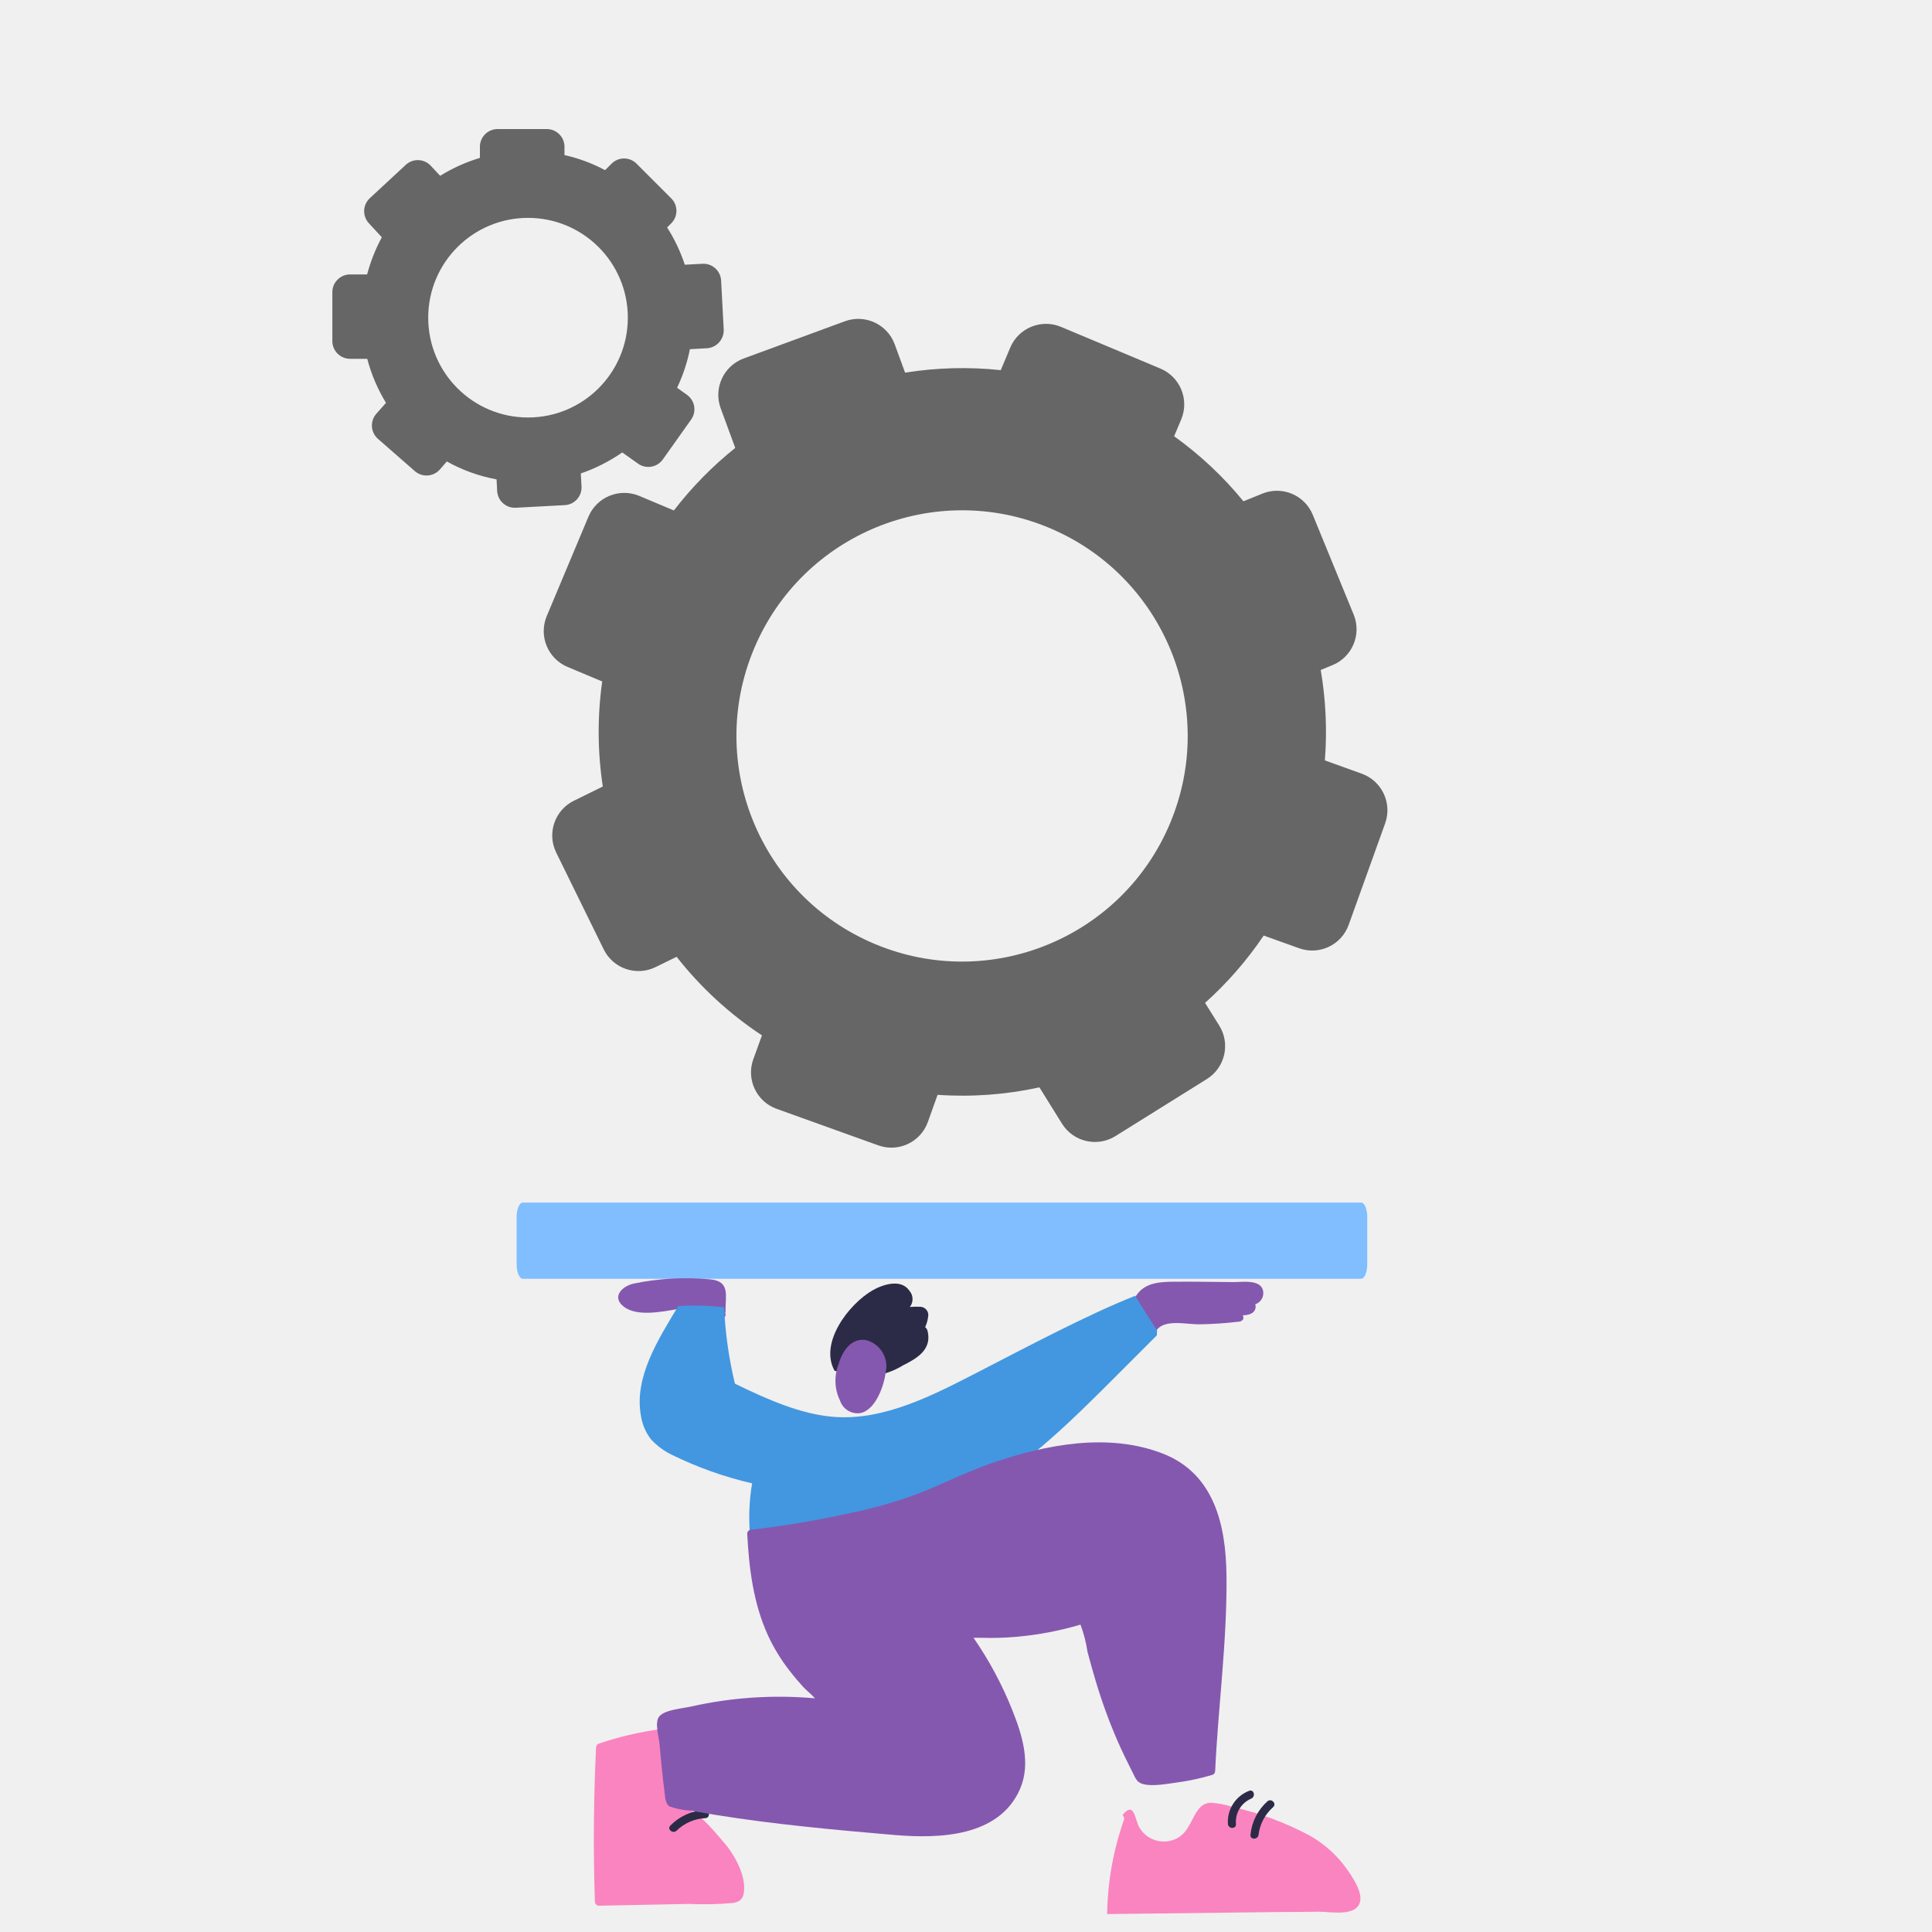
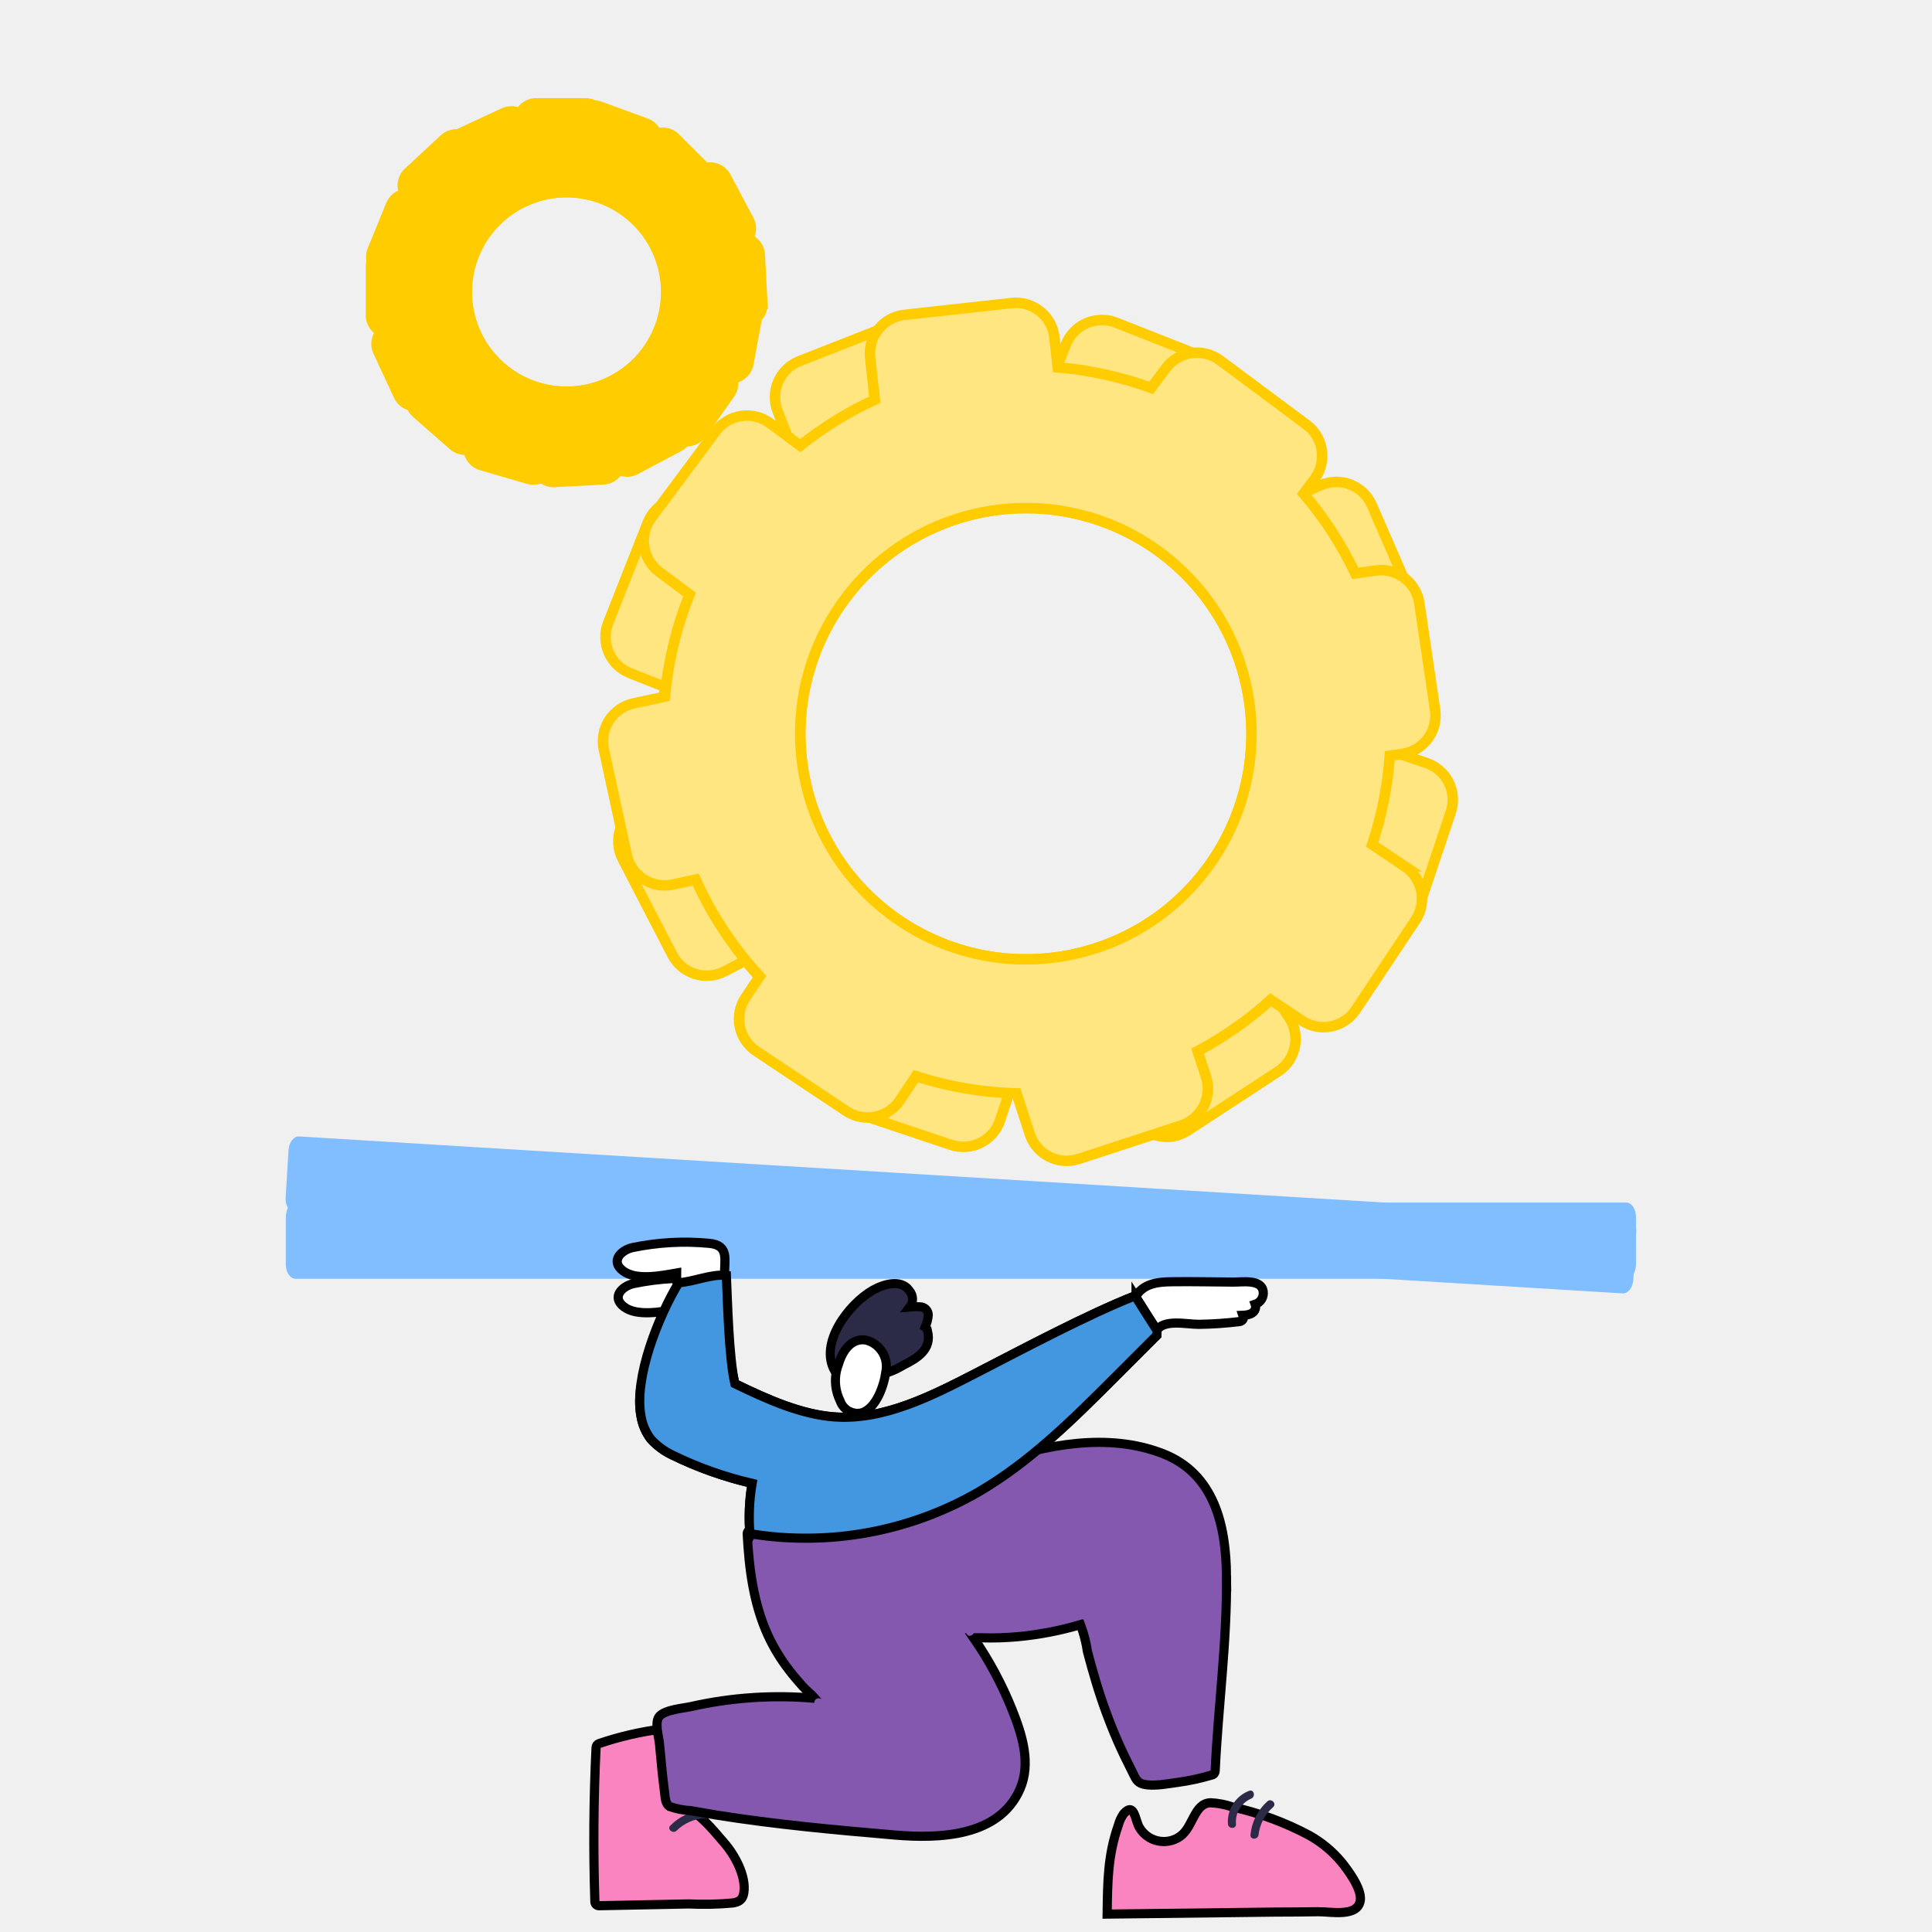
<svg xmlns="http://www.w3.org/2000/svg" viewBox="0 0 300 300" version="1.1" id="svg122">
  <defs id="defs4">
    <style id="style2">.a{fill:#f0f0f7;}.b{fill:#2c2b47;}.c{fill:#8558af;}.d{fill:#ffc200;}.e{fill:#80beff;}.f{fill:#5a80f9;}.g{fill:#08c48e;}.h{fill:#fff;}.i{fill:#bbe7ff;}</style>
  </defs>
-   <path class="a account-body-asset-1" d="m 112.441,286.139 c -1.953,-2.248 -4.016,-4.957 -6.873,-5.769 0.552,-2.303 2.192,-4.993 -0.664,-6.52 a 10.87,10.87 0 0 1 -1.529,-0.787 c -0.775,-0.7 -0.572,-4.644 -0.7,-4.571 a 50.278,50.278 0 0 0 -9.657,2.248 0.654,0.654 0 0 0 -0.461,0.608 q -0.58,11.97 -0.184,23.944 a 0.633,0.633 0 0 0 0.627,0.626 l 13.932,-0.277 a 49.535,49.535 0 0 0 6.837,-0.147 c 0.995,-0.147 1.585,-0.534 1.732,-1.585 0.406,-2.611 -1.438,-5.911 -3.06,-7.771 z" id="path8" style="fill:#fa84bf;fill-opacity:1;stroke-width:1.124" />
-   <path class="b account-body-asset-1" d="m 109.4,281.07 a 8.026,8.026 0 0 0 -5.307,2.401 c -0.571,0.572 0.406,1.349 0.977,0.787 a 6.803,6.803 0 0 1 4.459,-1.935 c 0.83,-0.055 0.682,-1.308 -0.129,-1.253 z" id="path10" style="fill:#2c2b47;stroke-width:1.124" />
-   <path class="e account-body-asset-1" d="M 211.355,186.735 H 81.176 a 0.953,2.218 0 0 0 -0.95,2.211 v 7.408 a 0.953,2.218 0 0 0 0.95,2.212 H 211.355 a 0.953,2.218 0 0 0 0.95,-2.213 v -7.408 a 0.953,2.218 0 0 0 -0.95,-2.21 z" id="path22" style="fill:#80beff;stroke-width:0.737" />
-   <path class="a account-body-asset-1" d="m 204.786,296.848 c 1.769,-0.018 6.156,0.922 6.45,-1.842 0.184,-1.806 -1.935,-4.626 -2.929,-5.86 a 17.816,17.816 0 0 0 -4.994,-4.147 46.98,46.98 0 0 0 -11.961,-4.422 12.398,12.398 0 0 0 -3.353,-0.645 c -1.349,0.037 -2.009,1.012 -2.654,2.229 -0.775,1.438 -1.216,2.585 -2.636,3.317 A 4.392,4.392 0 0 1 176.976,283.857 c -0.737,-1.069 -0.755,-4.129 -2.473,-2.248 a 1.023,1.023 0 0 0 -0.184,0.277 0.664,0.664 0 0 1 0.184,0.773 45.76,45.76 0 0 0 -2.585,14.558 q 13.048,-0.165 26.079,-0.312 c 2.238,-0.003 4.505,-0.022 6.79,-0.056 z" id="path24" style="fill:#fa84bf;fill-opacity:1;stroke-width:1.124" />
-   <path class="c account-body-asset-1" d="m 110.285,198.658 a 39.847,39.847 0 0 0 -11.922,0.663 c -1.788,0.405 -3.466,2.101 -1.461,3.612 2.004,1.511 5.769,0.787 8.33,0.332 0,0.406 0,0.792 -0.018,1.198 a 0.633,0.633 0 0 0 0.626,0.626 43.134,43.134 0 0 0 6.358,-0.424 0.519,0.519 0 0 0 0.406,-0.773 0.615,0.615 0 0 0 0.055,-0.277 c -0.033,-2.397 0.779,-4.663 -2.373,-4.957 z" id="path32" style="fill:#8558af;stroke-width:1.124" />
-   <path class="c account-body-asset-1" d="m 196.144,200.518 c -0.296,-1.935 -3.299,-1.419 -4.589,-1.437 -3.133,-0.019 -6.285,-0.092 -9.418,-0.055 -2.361,0.018 -4.721,0.239 -5.934,2.543 a 0.522,0.522 0 0 0 -0.073,0.277 0.641,0.641 0 0 0 -0.81,0.073 l -0.056,0.056 a 0.652,0.652 0 0 0 0,0.884 c 0.056,0.056 0.092,0.112 0.147,0.166 a 1.096,1.096 0 0 0 0.166,0.129 c 0.959,1.237 1.911,2.488 2.893,3.722 a 0.638,0.638 0 0 0 0.995,-0.128 c 1.161,-2.023 4.736,-1.088 6.727,-1.106 a 59.183,59.183 0 0 0 6.247,-0.424 c 0.369,-0.037 0.775,-0.369 0.608,-0.792 -0.018,-0.055 -0.055,-0.129 -0.073,-0.184 0.885,-0.037 1.732,-0.239 1.954,-1.012 a 1.124,1.124 0 0 0 -0.019,-0.7 1.823,1.823 0 0 0 1.235,-2.011 z" id="path34" style="fill:#8558af;stroke-width:1.124" />
-   <path class="f account-body-asset-1" d="m 176.407,201.459 -0.112,-0.259 c -7.316,2.874 -17.36,8.22 -24.344,11.813 -6.984,3.594 -14.595,7.592 -22.427,7.002 -5.105,-0.387 -10.265,-2.654 -15.407,-5.16 a 62.865,62.865 0 0 1 -1.677,-11.868 41.794,41.794 0 0 0 -7.113,-0.184 c -3.133,5.179 -6.892,11.076 -5.805,17.028 a 7.967,7.967 0 0 0 1.548,3.649 10.722,10.722 0 0 0 3.281,2.433 57.786,57.786 0 0 0 12.438,4.423 31.446,31.446 0 0 0 -0.312,8.2 l 0.202,-0.35 a 53.684,53.684 0 0 0 35.162,-6.45 c 8.016,-4.645 14.669,-11.26 21.23,-17.821 l 6.56,-6.56 0.037,-0.757 c -1.124,-1.732 -2.192,-3.445 -3.261,-5.141 z" id="path36" style="fill:#4297e0;fill-opacity:1;stroke-width:1.124" />
-   <path class="d account-body-asset-1" d="m 190.45,244.729 c -0.074,-7.795 -1.842,-15.885 -9.892,-19.018 -8.514,-3.299 -18.152,-1.401 -26.5,1.461 -4.128,1.419 -7.961,3.427 -12.028,4.957 a 71.891,71.891 0 0 1 -9.767,2.764 148.792,148.792 0 0 1 -15.609,2.635 0.633,0.633 0 0 0 -0.626,0.627 c 0.277,5.381 0.958,10.835 3.225,15.793 a 27.889,27.889 0 0 0 3.317,5.437 c 0.663,0.866 1.382,1.713 2.119,2.525 0.498,0.552 1.29,1.16 1.862,1.805 a 62.388,62.388 0 0 0 -19.222,1.271 c -1.326,0.296 -3.98,0.48 -4.92,1.493 -0.83,0.899 -0.092,3.244 0,4.331 0.225,2.585 0.479,5.142 0.81,7.722 0.074,0.663 0.129,1.566 0.737,1.972 a 11.531,11.531 0 0 0 3.243,0.645 c 1.328,0.239 2.654,0.461 3.98,0.681 9.218,1.475 18.521,2.322 27.809,3.115 6.857,0.571 16.124,0.295 19.386,-7.113 1.769,-4.036 0.332,-8.496 -1.216,-12.365 a 56.451,56.451 0 0 0 -5.989,-11.15 c 0.424,0 0.848,-0.018 1.237,0 a 46.419,46.419 0 0 0 5.547,-0.165 50.887,50.887 0 0 0 9.822,-1.88 20.132,20.132 0 0 1 1.087,4.201 c 0.424,1.585 0.848,3.148 1.328,4.721 a 82.907,82.907 0 0 0 3.39,9.251 c 0.7,1.585 1.461,3.148 2.248,4.699 0.498,0.959 0.663,1.641 1.714,1.899 1.529,0.387 3.796,-0.074 5.326,-0.277 a 35.139,35.139 0 0 0 5.362,-1.161 0.552,0.552 0 0 0 0.388,-0.337 0.617,0.617 0 0 0 0.073,-0.277 c 0.468,-10.102 1.868,-20.145 1.758,-30.263 z" id="path38" style="fill:#8558af;fill-opacity:1;stroke-width:1.124" />
-   <path class="c account-body-asset-1" d="m 144.286,242.425 c -0.442,-0.663 -1.548,-0.037 -1.087,0.645 2.303,3.447 5.142,6.874 6.892,10.615 0.351,0.737 1.438,0.092 1.087,-0.645 -1.75,-3.759 -4.607,-7.188 -6.892,-10.615 z" id="path40" style="fill:#8558af;stroke-width:1.124" />
-   <path class="c account-body-asset-1" d="m 168.98,241.08 a 21.848,21.848 0 0 0 -1.326,9.787 c 0.073,0.787 1.326,0.81 1.252,0 a 21.161,21.161 0 0 1 1.272,-9.454 c 0.295,-0.757 -0.922,-1.088 -1.198,-0.333 z" id="path42" style="fill:#8558af;stroke-width:1.124" />
-   <path class="c account-body-asset-1" d="m 133.376,265.664 a 25.702,25.702 0 0 0 -6.156,-1.935 c -0.787,-0.148 -1.124,1.068 -0.332,1.216 a 24.642,24.642 0 0 1 5.845,1.805 c 0.734,0.332 1.379,-0.755 0.642,-1.087 z" id="path44" style="fill:#8558af;stroke-width:1.124" />
-   <path class="b account-body-asset-1" d="m 144.037,206.689 a 1.037,1.037 0 0 0 -0.378,-0.604 5.72,5.72 0 0 0 0.491,-1.889 1.295,1.295 0 0 0 -1.283,-1.283 11.143,11.143 0 0 0 -1.587,0.037 1.986,1.986 0 0 0 -0.074,-2.534 c -1.286,-1.889 -4.117,-0.981 -5.741,-0.037 -3.702,2.152 -8.31,8.195 -5.854,12.5 a 5.759,5.759 0 0 1 2.265,0.643 11.646,11.646 0 0 0 8.347,-1.511 c 2.267,-1.129 4.495,-2.488 3.815,-5.322 z" id="path58" style="fill:#2c2b47;stroke-width:2.304" />
-   <path class="c account-body-asset-1" d="m 134.481,208.088 c -2.341,-0.378 -3.7,1.774 -4.267,3.739 a 7.027,7.027 0 0 0 0.23,5.665 2.864,2.864 0 0 0 3.361,1.889 c 2.267,-0.691 3.476,-4.269 3.739,-6.347 a 4.207,4.207 0 0 0 -3.064,-4.946 z" id="path62" style="fill:#8558af;stroke-width:2.304" />
-   <path class="b account-body-asset-1" d="m 193.951,278.084 a 5.146,5.146 0 0 0 -3.28,5.142 c 0.055,0.812 1.326,0.812 1.252,0 a 3.897,3.897 0 0 1 2.34,-3.925 c 0.775,-0.312 0.443,-1.529 -0.312,-1.216 z" id="path86" style="fill:#2c2b47;stroke-width:1.124" />
-   <path class="b account-body-asset-1" d="m 196.808,279.706 a 7.981,7.981 0 0 0 -2.635,5.197 c -0.092,0.812 1.16,0.787 1.252,0 a 6.801,6.801 0 0 1 2.267,-4.294 c 0.608,-0.552 -0.296,-1.437 -0.885,-0.899 z" id="path88" style="fill:#2c2b47;stroke-width:1.124" />
-   <path class="e account-gear-asset-2" d="m 211.458,120.138 -5.733,-2.064 a 56.726,56.726 0 0 0 -0.645,-14.042 l 1.842,-0.755 a 6.018,6.018 0 0 0 3.28,-7.833 l -6.358,-15.513 a 6.017,6.017 0 0 0 -7.832,-3.281 l -2.931,1.19 A 56.073,56.073 0 0 0 182.32,67.741 l 1.106,-2.635 a 6.031,6.031 0 0 0 -3.225,-7.869 l -15.462,-6.487 a 6.031,6.031 0 0 0 -7.869,3.225 l -1.474,3.502 a 56.366,56.366 0 0 0 -14.854,0.387 L 138.922,53.441 a 6.03,6.03 0 0 0 -7.723,-3.557 l -15.738,5.786 a 6.031,6.031 0 0 0 -3.557,7.722 l 2.265,6.161 a 56.607,56.607 0 0 0 -9.527,9.711 l -5.396,-2.266 a 6.031,6.031 0 0 0 -7.869,3.225 l -6.486,15.461 a 6.031,6.031 0 0 0 3.224,7.869 l 5.396,2.266 a 56.216,56.216 0 0 0 0.092,16.31 l -4.496,2.211 a 6.018,6.018 0 0 0 -2.746,8.035 l 7.39,15.056 a 6.018,6.018 0 0 0 8.035,2.745 l 3.28,-1.603 a 56.254,56.254 0 0 0 13.25,12.2 l -1.349,3.722 a 6.014,6.014 0 0 0 3.631,7.686 l 15.794,5.676 a 6.013,6.013 0 0 0 7.684,-3.631 l 1.511,-4.22 a 56.003,56.003 0 0 0 15.812,-1.161 l 3.52,5.658 a 6.023,6.023 0 0 0 8.275,1.917 l 14.227,-8.88 a 6.023,6.023 0 0 0 1.911,-8.275 l -2.211,-3.538 a 56.381,56.381 0 0 0 9.105,-10.454 l 5.508,1.973 a 6.014,6.014 0 0 0 7.686,-3.631 l 5.676,-15.794 a 6.036,6.036 0 0 0 -3.636,-7.682 z m -29.762,7.684 a 35.03,35.03 0 1 1 -18.76,-45.85 35.032,35.032 0 0 1 18.76,45.846 z" id="path108" style="fill:#666666;fill-opacity:1;stroke-width:1.124" />
-   <path class="e account-gear-asset-1" d="m 112.379,51.186 -0.405,-7.629 a 2.752,2.752 0 0 0 -2.875,-2.599 l -2.764,0.147 a 25.641,25.641 0 0 0 -2.746,-5.787 l 0.645,-0.644 a 2.736,2.736 0 0 0 0,-3.87 l -5.396,-5.396 a 2.738,2.738 0 0 0 -3.87,0 l -1.012,1.012 a 24.928,24.928 0 0 0 -6.302,-2.34 v -1.294 a 2.753,2.753 0 0 0 -2.746,-2.746 h -7.644 a 2.752,2.752 0 0 0 -2.746,2.746 v 1.732 a 25.934,25.934 0 0 0 -6.174,2.782 l -1.456,-1.566 a 2.756,2.756 0 0 0 -3.87,-0.148 l -5.603,5.198 a 2.754,2.754 0 0 0 -0.147,3.869 l 2.023,2.193 a 26.173,26.173 0 0 0 -2.284,5.768 h -2.654 a 2.754,2.754 0 0 0 -2.746,2.746 v 7.611 a 2.753,2.753 0 0 0 2.746,2.745 h 2.672 a 25.616,25.616 0 0 0 2.911,6.838 l -1.516,1.711 a 2.76,2.76 0 0 0 0.257,3.87 l 5.75,5.032 a 2.76,2.76 0 0 0 3.87,-0.259 l 1.087,-1.253 a 25.097,25.097 0 0 0 7.722,2.783 l 0.092,1.805 a 2.753,2.753 0 0 0 2.875,2.599 l 7.629,-0.406 a 2.751,2.751 0 0 0 2.598,-2.874 l -0.112,-2.046 a 26.102,26.102 0 0 0 6.432,-3.26 l 2.473,1.751 a 2.757,2.757 0 0 0 3.815,-0.645 l 4.422,-6.229 a 2.755,2.755 0 0 0 -0.644,-3.815 l -1.548,-1.105 a 25.455,25.455 0 0 0 1.99,-5.989 l 2.654,-0.148 a 2.79,2.79 0 0 0 2.596,-2.89 z M 81.991,64.827 a 15.498,15.498 0 1 1 15.498,-15.498 15.497,15.497 0 0 1 -15.498,15.498 z" id="path114" style="fill:#666666;fill-opacity:1;stroke-width:1.124" />
+   <g id="layer2" style="display:inline">
+     <path class="a account-body-asset-1" d="m 112.441,286.139 c -1.953,-2.248 -4.016,-4.957 -6.873,-5.769 0.552,-2.303 2.192,-4.993 -0.664,-6.52 a 10.87,10.87 0 0 1 -1.529,-0.787 c -0.775,-0.7 -0.572,-4.644 -0.7,-4.571 a 50.278,50.278 0 0 0 -9.657,2.248 0.654,0.654 0 0 0 -0.461,0.608 q -0.58,11.97 -0.184,23.944 a 0.633,0.633 0 0 0 0.627,0.626 l 13.932,-0.277 a 49.535,49.535 0 0 0 6.837,-0.147 c 0.995,-0.147 1.585,-0.534 1.732,-1.585 0.406,-2.611 -1.438,-5.911 -3.06,-7.771 z" id="path8" style="fill:#fa84bf;fill-opacity:1;stroke:#000000;stroke-width:1.424;stroke-miterlimit:4;stroke-dasharray:none;stroke-opacity:1" />
+     <path class="b account-body-asset-1" d="m 109.4,281.07 a 8.026,8.026 0 0 0 -5.307,2.401 c -0.571,0.572 0.406,1.349 0.977,0.787 a 6.803,6.803 0 0 1 4.459,-1.935 c 0.83,-0.055 0.682,-1.308 -0.129,-1.253 z" id="path10" style="fill:#2c2b47;stroke-width:1.124" />
+     <path class="account-table-asset-1" d="M 252.527,186.735 H 45.892 a 1.513,2.218 0 0 0 -1.508,2.211 v 7.408 a 1.513,2.218 0 0 0 1.508,2.212 H 252.527 a 1.513,2.218 0 0 0 1.507,-2.213 v -7.408 a 1.513,2.218 0 0 0 -1.507,-2.21 z" id="path22" style="fill:#80beff;stroke-width:0.928" />
+     <path class="a account-body-asset-1" d="m 204.786,296.848 c 1.769,-0.018 6.156,0.922 6.45,-1.842 0.184,-1.806 -1.935,-4.626 -2.929,-5.86 -1.397,-1.676 -3.09,-3.082 -4.994,-4.147 -3.767,-2.011 -7.791,-3.499 -11.961,-4.422 -1.083,-0.369 -2.211,-0.586 -3.353,-0.645 -1.349,0.037 -2.009,1.012 -2.654,2.229 -0.775,1.438 -1.216,2.585 -2.636,3.317 -2.041,1.037 -4.537,0.331 -5.733,-1.621 -0.737,-1.069 -0.755,-4.129 -2.473,-2.248 -0.076,0.082 -0.138,0.175 -0.184,0.277 -0.548,0.892 -0.56,1.28 -0.672,1.546 -1.645,4.681 -1.662,8.825 -1.729,13.786 8.698,-0.11 17.391,-0.214 26.079,-0.312 2.238,-0.003 4.505,-0.022 6.79,-0.056 z" id="path24" style="fill:#fa84bf;fill-opacity:1;stroke:#000000;stroke-width:1.424;stroke-miterlimit:4;stroke-dasharray:none;stroke-opacity:1" />
+     <path class="c account-body-asset-1 account-table-asset-1" d="m 110.285,198.658 a 39.847,39.847 0 0 0 -11.922,0.663 c -1.788,0.405 -3.466,2.101 -1.461,3.612 2.004,1.511 5.769,0.787 8.33,0.332 0,0.406 0,0.792 -0.018,1.198 a 0.633,0.633 0 0 0 0.626,0.626 43.134,43.134 0 0 0 6.358,-0.424 0.519,0.519 0 0 0 0.406,-0.773 0.615,0.615 0 0 0 0.055,-0.277 c -0.033,-2.397 0.779,-4.663 -2.373,-4.957 z" id="path32" style="fill:#ffffff;fill-opacity:1;stroke:#000000;stroke-width:1.424;stroke-miterlimit:4;stroke-dasharray:none;stroke-opacity:1" />
+     <path class="c account-body-asset-1" d="m 196.144,200.518 c -0.296,-1.935 -3.299,-1.419 -4.589,-1.437 -3.133,-0.019 -6.285,-0.092 -9.418,-0.055 -2.361,0.018 -4.721,0.239 -5.934,2.543 a 0.522,0.522 0 0 0 -0.073,0.277 0.641,0.641 0 0 0 -0.81,0.073 l -0.056,0.056 a 0.652,0.652 0 0 0 0,0.884 c 0.056,0.056 0.092,0.112 0.147,0.166 a 1.096,1.096 0 0 0 0.166,0.129 c 0.959,1.237 1.911,2.488 2.893,3.722 a 0.638,0.638 0 0 0 0.995,-0.128 c 1.161,-2.023 4.736,-1.088 6.727,-1.106 a 59.183,59.183 0 0 0 6.247,-0.424 c 0.369,-0.037 0.775,-0.369 0.608,-0.792 -0.018,-0.055 -0.055,-0.129 -0.073,-0.184 0.885,-0.037 1.732,-0.239 1.954,-1.012 a 1.124,1.124 0 0 0 -0.019,-0.7 1.823,1.823 0 0 0 1.235,-2.011 z" id="path34" style="fill:#ffffff;fill-opacity:1;stroke:#000000;stroke-width:1.424;stroke-miterlimit:4;stroke-dasharray:none;stroke-opacity:1" />
+     <path class="f account-body-asset-1" d="m 176.407,201.459 -0.112,-0.259 c -7.316,2.874 -17.36,8.22 -24.344,11.813 -6.984,3.594 -14.595,7.592 -22.427,7.002 -5.105,-0.387 -10.265,-2.654 -15.407,-5.16 a 62.865,62.865 0 0 1 -1.677,-11.868 41.794,41.794 0 0 0 -7.113,-0.184 c -3.133,5.179 -6.892,11.076 -5.805,17.028 a 7.967,7.967 0 0 0 1.548,3.649 10.722,10.722 0 0 0 3.281,2.433 57.786,57.786 0 0 0 12.438,4.423 31.446,31.446 0 0 0 -0.312,8.2 l 0.202,-0.35 a 53.684,53.684 0 0 0 35.162,-6.45 c 8.016,-4.645 14.669,-11.26 21.23,-17.821 l 6.56,-6.56 0.037,-0.757 c -1.124,-1.732 -2.192,-3.445 -3.261,-5.141 z" id="path36" style="fill:#4297e0;fill-opacity:1;stroke:#000000;stroke-width:1.424;stroke-miterlimit:4;stroke-dasharray:none;stroke-opacity:1" />
+     <path class="d account-body-asset-1" d="m 190.45,244.729 c -0.074,-7.795 -1.842,-15.885 -9.892,-19.018 -8.514,-3.299 -18.152,-1.401 -26.5,1.461 -4.128,1.419 -7.961,3.427 -12.028,4.957 a 71.891,71.891 0 0 1 -9.767,2.764 148.792,148.792 0 0 1 -15.609,2.635 0.633,0.633 0 0 0 -0.626,0.627 c 0.277,5.381 0.958,10.835 3.225,15.793 a 27.889,27.889 0 0 0 3.317,5.437 c 0.663,0.866 1.382,1.713 2.119,2.525 0.498,0.552 1.29,1.16 1.862,1.805 a 62.388,62.388 0 0 0 -19.222,1.271 c -1.326,0.296 -3.98,0.48 -4.92,1.493 -0.83,0.899 -0.092,3.244 0,4.331 0.225,2.585 0.479,5.142 0.81,7.722 0.074,0.663 0.129,1.566 0.737,1.972 a 11.531,11.531 0 0 0 3.243,0.645 c 1.328,0.239 2.654,0.461 3.98,0.681 9.218,1.475 18.521,2.322 27.809,3.115 6.857,0.571 16.124,0.295 19.386,-7.113 1.769,-4.036 0.332,-8.496 -1.216,-12.365 a 56.451,56.451 0 0 0 -5.989,-11.15 c 0.424,0 0.848,-0.018 1.237,0 a 46.419,46.419 0 0 0 5.547,-0.165 50.887,50.887 0 0 0 9.822,-1.88 20.132,20.132 0 0 1 1.087,4.201 c 0.424,1.585 0.848,3.148 1.328,4.721 a 82.907,82.907 0 0 0 3.39,9.251 c 0.7,1.585 1.461,3.148 2.248,4.699 0.498,0.959 0.663,1.641 1.714,1.899 1.529,0.387 3.796,-0.074 5.326,-0.277 a 35.139,35.139 0 0 0 5.362,-1.161 0.552,0.552 0 0 0 0.388,-0.337 0.617,0.617 0 0 0 0.073,-0.277 c 0.468,-10.102 1.868,-20.145 1.758,-30.263 z" id="path38" style="fill:#8558af;fill-opacity:1;stroke:#000000;stroke-width:1.424;stroke-miterlimit:4;stroke-dasharray:none;stroke-opacity:1" />
+     <path class="c account-body-asset-1" d="m 144.286,242.425 c -0.442,-0.663 -1.548,-0.037 -1.087,0.645 2.303,3.447 5.142,6.874 6.892,10.615 0.351,0.737 1.438,0.092 1.087,-0.645 -1.75,-3.759 -4.607,-7.188 -6.892,-10.615 z" id="path40" style="fill:#8558af;stroke-width:1.124" />
+     <path class="c account-body-asset-1" d="m 168.98,241.08 a 21.848,21.848 0 0 0 -1.326,9.787 c 0.073,0.787 1.326,0.81 1.252,0 a 21.161,21.161 0 0 1 1.272,-9.454 c 0.295,-0.757 -0.922,-1.088 -1.198,-0.333 z" id="path42" style="fill:#8558af;stroke-width:1.124" />
+     <path class="c account-body-asset-1" d="m 133.376,265.664 a 25.702,25.702 0 0 0 -6.156,-1.935 c -0.787,-0.148 -1.124,1.068 -0.332,1.216 a 24.642,24.642 0 0 1 5.845,1.805 c 0.734,0.332 1.379,-0.755 0.642,-1.087 z" id="path44" style="fill:#8558af;stroke-width:1.124" />
+     <path class="b account-body-asset-1" d="m 144.037,206.689 a 1.037,1.037 0 0 0 -0.378,-0.604 5.72,5.72 0 0 0 0.491,-1.889 1.295,1.295 0 0 0 -1.283,-1.283 11.143,11.143 0 0 0 -1.587,0.037 1.986,1.986 0 0 0 -0.074,-2.534 c -1.286,-1.889 -4.117,-0.981 -5.741,-0.037 -3.702,2.152 -8.31,8.195 -5.854,12.5 a 5.759,5.759 0 0 1 2.265,0.643 11.646,11.646 0 0 0 8.347,-1.511 c 2.267,-1.129 4.495,-2.488 3.815,-5.322 z" id="path58" style="fill:#2c2b47;stroke:#000000;stroke-width:1.4;stroke-miterlimit:4;stroke-dasharray:none;stroke-opacity:1" />
+     <path class="c account-body-asset-1" d="m 134.481,208.088 c -2.341,-0.378 -3.7,1.774 -4.267,3.739 a 7.027,7.027 0 0 0 0.23,5.665 2.864,2.864 0 0 0 3.361,1.889 c 2.267,-0.691 3.476,-4.269 3.739,-6.347 a 4.207,4.207 0 0 0 -3.064,-4.946 z" id="path62" style="fill:#ffffff;fill-opacity:1;stroke:#000000;stroke-width:1.4;stroke-miterlimit:4;stroke-dasharray:none;stroke-opacity:1" />
+     <path class="b account-body-asset-1" d="m 193.951,278.084 a 5.146,5.146 0 0 0 -3.28,5.142 c 0.055,0.812 1.326,0.812 1.252,0 a 3.897,3.897 0 0 1 2.34,-3.925 c 0.775,-0.312 0.443,-1.529 -0.312,-1.216 z" id="path86" style="fill:#2c2b47;stroke-width:1.124" />
+     <path class="b account-body-asset-1" d="m 196.808,279.706 a 7.981,7.981 0 0 0 -2.635,5.197 c -0.092,0.812 1.16,0.787 1.252,0 a 6.801,6.801 0 0 1 2.267,-4.294 c 0.608,-0.552 -0.296,-1.437 -0.885,-0.899 z" id="path88" style="fill:#2c2b47;stroke-width:1.124" />
+     <path class="e account-gear-asset-2 account-table-asset-1" d="m 221.491,118.472 -5.776,-1.941 a 56.726,56.726 0 0 0 -0.945,-14.025 l 1.826,-0.795 a 6.018,6.018 0 0 0 3.112,-7.901 l -6.688,-15.373 a 6.017,6.017 0 0 0 -7.9,-3.113 l -2.904,1.253 a 56.073,56.073 0 0 0 -10.975,-9.867 l 1.05,-2.658 a 6.031,6.031 0 0 0 -3.392,-7.798 l -15.597,-6.156 a 6.031,6.031 0 0 0 -7.798,3.392 l -1.399,3.532 a 56.366,56.366 0 0 0 -14.842,0.704 l -1.715,-4.387 a 6.03,6.03 45 0 0 -7.797,-3.391 l -15.61,6.12 a 6.031,6.031 0 0 0 -3.391,7.796 l 2.396,6.111 a 56.607,56.607 0 0 0 -9.317,9.912 l -5.443,-2.151 a 6.031,6.031 0 0 0 -7.798,3.392 l -6.155,15.596 a 6.031,6.031 0 0 0 3.391,7.798 l 5.443,2.151 a 56.216,56.216 0 0 0 0.44,16.304 l -4.448,2.307 a 6.018,6.018 0 0 0 -2.574,8.092 l 7.71,14.895 a 6.018,6.018 0 0 0 8.092,2.573 l 3.245,-1.673 a 56.254,56.254 0 0 0 13.507,11.914 l -1.269,3.75 a 6.014,6.014 0 0 0 3.794,7.606 l 15.911,5.337 a 6.013,6.013 0 0 0 7.605,-3.794 l 1.42,-4.251 a 56.003,56.003 0 0 0 15.783,-1.498 l 3.64,5.581 a 6.023,6.023 0 0 0 8.314,1.74 l 14.034,-9.182 a 6.023,6.023 0 0 0 1.734,-8.313 l -2.286,-3.49 a 56.381,56.381 0 0 0 8.88,-10.646 l 5.549,1.855 a 6.014,6.014 0 0 0 7.606,-3.794 l 5.337,-15.911 a 6.036,6.036 45 0 0 -3.8,-7.603 z m -29.591,8.318 a 35.03,35.03 0 1 1 -19.735,-45.439 35.032,35.032 0 0 1 19.735,45.435 z" id="path108" style="fill:#ffe680;fill-opacity:1;stroke:#ffcc00;stroke-width:1.624;stroke-miterlimit:4;stroke-dasharray:none;stroke-opacity:1" />
+     <path class="e account-gear-asset-1 account-table-asset-1" d="m 118.379,47.186 -0.405,-7.629 a 2.752,2.752 0 0 0 -2.875,-2.599 l -2.764,0.147 a 25.641,25.641 0 0 0 -2.746,-5.787 l 0.645,-0.644 a 2.736,2.736 0 0 0 0,-3.87 l -5.396,-5.396 a 2.738,2.738 0 0 0 -3.87,0 l -1.012,1.012 a 24.928,24.928 0 0 0 -6.302,-2.34 v -1.294 a 2.753,2.753 0 0 0 -2.746,-2.746 h -7.644 a 2.752,2.752 0 0 0 -2.746,2.746 v 1.732 a 25.934,25.934 0 0 0 -6.174,2.782 l -1.456,-1.566 a 2.756,2.756 0 0 0 -3.87,-0.148 l -5.603,5.198 a 2.754,2.754 0 0 0 -0.147,3.869 l 2.023,2.193 a 26.173,26.173 0 0 0 -2.284,5.768 h -2.654 a 2.754,2.754 0 0 0 -2.746,2.746 v 7.611 a 2.753,2.753 0 0 0 2.746,2.745 h 2.672 a 25.616,25.616 0 0 0 2.911,6.838 l -1.516,1.711 a 2.76,2.76 0 0 0 0.257,3.87 l 5.75,5.032 a 2.76,2.76 0 0 0 3.87,-0.259 l 1.087,-1.253 a 25.097,25.097 0 0 0 7.722,2.783 l 0.092,1.805 a 2.753,2.753 0 0 0 2.875,2.599 l 7.629,-0.406 a 2.751,2.751 0 0 0 2.598,-2.874 l -0.112,-2.046 a 26.102,26.102 0 0 0 6.432,-3.26 l 2.473,1.751 a 2.757,2.757 0 0 0 3.815,-0.645 l 4.422,-6.229 a 2.755,2.755 0 0 0 -0.644,-3.815 l -1.548,-1.105 a 25.455,25.455 0 0 0 1.99,-5.989 l 2.654,-0.148 a 2.79,2.79 0 0 0 2.596,-2.89 z M 87.991,60.827 A 15.498,15.498 0 1 1 103.489,45.329 15.497,15.497 0 0 1 87.991,60.827 Z" id="path114" style="fill:#ffcc00;fill-opacity:1;stroke:#ffcc00;stroke-width:1.624;stroke-miterlimit:4;stroke-dasharray:none;stroke-opacity:1" />
+   </g>
+   <g id="layer1" style="display:inline">
+     <path class="c account-body-asset-1 account-table-asset-2" d="m 110.129,193.064 a 39.847,39.847 0 0 0 -11.922,0.663 c -1.788,0.405 -3.466,2.101 -1.461,3.612 2.004,1.511 5.769,0.787 8.33,0.332 0,0.406 0,0.792 -0.018,1.198 a 0.633,0.633 0 0 0 0.626,0.626 43.134,43.134 0 0 0 6.358,-0.424 0.519,0.519 0 0 0 0.406,-0.773 0.615,0.615 0 0 0 0.055,-0.277 c -0.033,-2.397 0.779,-4.663 -2.373,-4.957 z" id="path32-6" style="display:inline;fill:#ffffff;fill-opacity:1;stroke:#000000;stroke-width:1.424;stroke-miterlimit:4;stroke-dasharray:none;stroke-opacity:1" />
+     <path class="f account-body-asset-1 account-table-asset-2" d="m 176.407,201.459 -0.112,-0.259 c -7.316,2.874 -17.36,8.22 -24.344,11.813 -6.984,3.594 -14.595,7.592 -22.427,7.002 -5.105,-0.387 -10.265,-2.654 -15.407,-5.16 -0.936,-3.894 -1.147,-12.808 -1.327,-16.808 -2.362,-0.264 -5.023,0.987 -7.395,1.128 -3.133,5.179 -6.961,14.703 -5.874,20.655 0.2,1.327 0.733,2.582 1.548,3.649 0.928,1.014 2.042,1.839 3.281,2.433 3.963,1.945 8.137,3.429 12.438,4.423 -0.462,2.708 -0.567,5.465 -0.312,8.2 l 0.202,-0.35 c 12.113,1.93 24.523,-0.346 35.162,-6.45 8.016,-4.645 14.669,-11.26 21.23,-17.821 l 6.56,-6.56 0.037,-0.757 c -1.124,-1.732 -2.192,-3.445 -3.261,-5.141 z" id="path36-7" style="display:inline;fill:#4297e0;fill-opacity:1;stroke:#000000;stroke-width:1.424;stroke-miterlimit:4;stroke-dasharray:none;stroke-opacity:1" />
+     <path class="account-table-asset-2" d="M 252.696,189.027 46.443,176.465 a 1.513,2.218 3.485 0 0 -1.64,2.115 l -0.45,7.394 a 1.513,2.218 3.485 0 0 1.371,2.3 l 206.253,12.562 a 1.513,2.218 3.485 0 0 1.639,-2.118 l 0.45,-7.394 a 1.513,2.218 3.485 0 0 -1.37,-2.298 z" id="path22-3" style="fill:#80beff;fill-opacity:1;stroke-width:0.928" />
+     <path class="e account-gear-asset-2 account-table-asset-2" d="m 218.137,134.517 -5.07,-3.38 a 56.726,56.726 0 0 0 2.744,-13.787 l 1.97,-0.291 a 6.018,6.018 0 0 0 5.064,-6.817 l -2.449,-16.585 a 6.017,6.017 0 0 0 -6.815,-5.065 l -3.131,0.452 a 56.073,56.073 0 0 0 -8.024,-12.387 l 1.706,-2.292 a 6.031,6.031 0 0 0 -1.242,-8.413 L 189.438,55.944 a 6.031,6.031 0 0 0 -8.413,1.242 l -2.271,3.046 a 56.366,56.366 0 0 0 -14.513,-3.19 l -0.512,-4.682 a 6.03,6.03 0 0 0 -6.643,-5.306 l -16.666,1.839 a 6.031,6.031 0 0 0 -5.306,6.642 l 0.72,6.525 a 56.607,56.607 0 0 0 -11.579,7.141 l -4.694,-3.495 a 6.031,6.031 0 0 0 -8.413,1.242 l -10.007,13.452 a 6.031,6.031 0 0 0 1.241,8.413 l 4.694,3.495 a 56.216,56.216 0 0 0 -3.825,15.855 l -4.896,1.067 a 6.018,6.018 0 0 0 -4.595,7.141 l 3.56,16.39 a 6.018,6.018 0 0 0 7.141,4.593 l 3.569,-0.769 a 56.254,56.254 0 0 0 9.934,15.024 l -2.203,3.289 a 6.014,6.014 0 0 0 1.68,8.332 l 13.97,9.3 a 6.013,6.013 0 0 0 8.331,-1.68 l 2.479,-3.734 a 56.003,56.003 0 0 0 15.628,2.668 l 2.059,6.337 a 6.023,6.023 0 0 0 7.573,3.847 l 15.942,-5.206 a 6.023,6.023 0 0 0 3.841,-7.574 l -1.297,-3.965 a 56.381,56.381 0 0 0 11.348,-7.963 l 4.874,3.237 a 6.014,6.014 0 0 0 8.332,-1.68 l 9.301,-13.97 a 6.036,6.036 0 0 0 -1.686,-8.33 z m -30.736,0.316 a 35.03,35.03 0 1 1 -7.207,-49.013 35.032,35.032 0 0 1 7.208,49.008 z" id="path108-3" style="display:inline;fill:#ffe680;fill-opacity:1;stroke:#ffcc00;stroke-width:1.624;stroke-linecap:square;stroke-linejoin:miter;stroke-miterlimit:4;stroke-dasharray:none;stroke-opacity:1" />
+     <path class="e account-gear-asset-1 account-table-asset-2" d="m 116.284,34.218 -3.582,-6.748 a 2.752,2.752 0 0 0 -3.703,-1.145 l -2.445,1.298 a 25.641,25.641 0 0 0 -4.929,-4.091 l 0.314,-0.856 a 2.736,2.736 0 0 0 -1.631,-3.51 l -7.167,-2.619 a 2.738,2.738 0 0 0 -3.51,1.631 l -0.491,1.344 a 24.928,24.928 0 0 0 -6.701,0.533 L 81.893,18.883 A 2.753,2.753 0 0 0 78.245,17.55 l -6.932,3.221 a 2.752,2.752 0 0 0 -1.333,3.648 l 0.73,1.571 A 25.934,25.934 0 0 0 66.284,31.115 l -1.98,-0.807 a 2.756,2.756 0 0 0 -3.572,1.497 l -2.89,7.075 a 2.754,2.754 0 0 0 1.497,3.571 l 2.759,1.136 a 26.173,26.173 0 0 0 0.359,6.193 l -2.407,1.119 a 2.754,2.754 0 0 0 -1.333,3.648 l 3.208,6.902 a 2.753,2.753 0 0 0 3.647,1.332 l 2.423,-1.126 a 25.616,25.616 0 0 0 5.522,4.974 l -0.654,2.191 a 2.76,2.76 0 0 0 1.865,3.401 l 7.335,2.14 a 2.76,2.76 0 0 0 3.401,-1.866 l 0.458,-1.595 a 25.097,25.097 0 0 0 8.175,-0.73 l 0.844,1.598 a 2.753,2.753 0 0 0 3.703,1.145 l 6.748,-3.583 a 2.751,2.751 0 0 0 1.144,-3.701 l -0.964,-1.808 a 26.102,26.102 0 0 0 4.459,-5.667 l 2.981,0.546 a 2.757,2.757 0 0 0 3.188,-2.193 l 1.385,-7.512 a 2.755,2.755 0 0 0 -2.192,-3.188 l -1.869,-0.35 a 25.455,25.455 0 0 0 -0.72,-6.27 l 2.344,-1.253 a 2.79,2.79 0 0 0 1.136,-3.715 z M 94.475,59.395 A 15.498,15.498 0 1 1 101.998,38.809 15.497,15.497 0 0 1 94.475,59.395 Z" id="path114-6" style="display:inline;fill:#ffcc00;fill-opacity:1;stroke:#ffcc00;stroke-width:1.624;stroke-linecap:square;stroke-linejoin:miter;stroke-miterlimit:4;stroke-dasharray:none;stroke-opacity:1" />
+   </g>
</svg>
